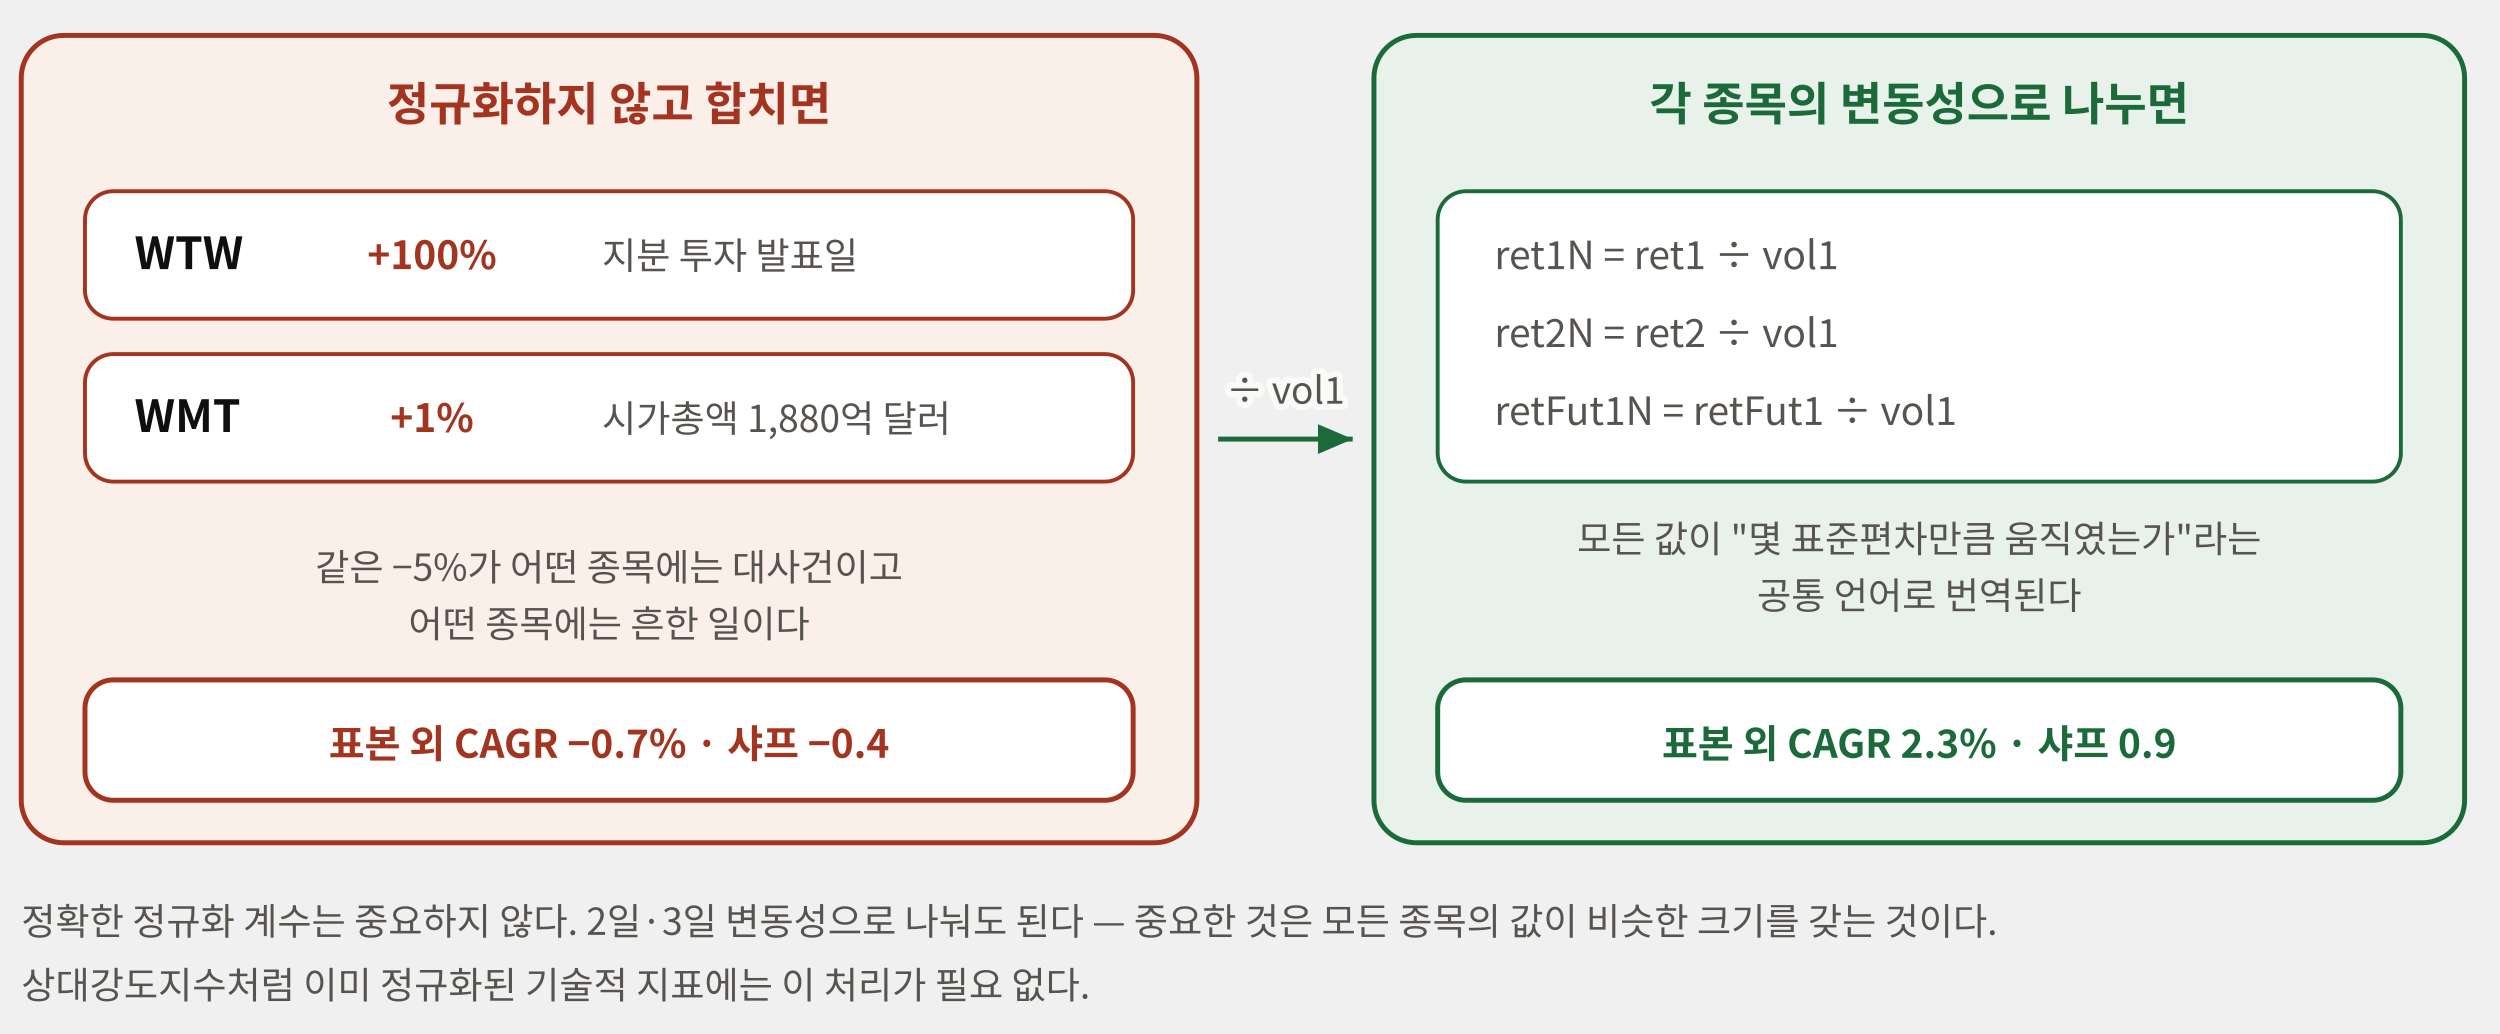
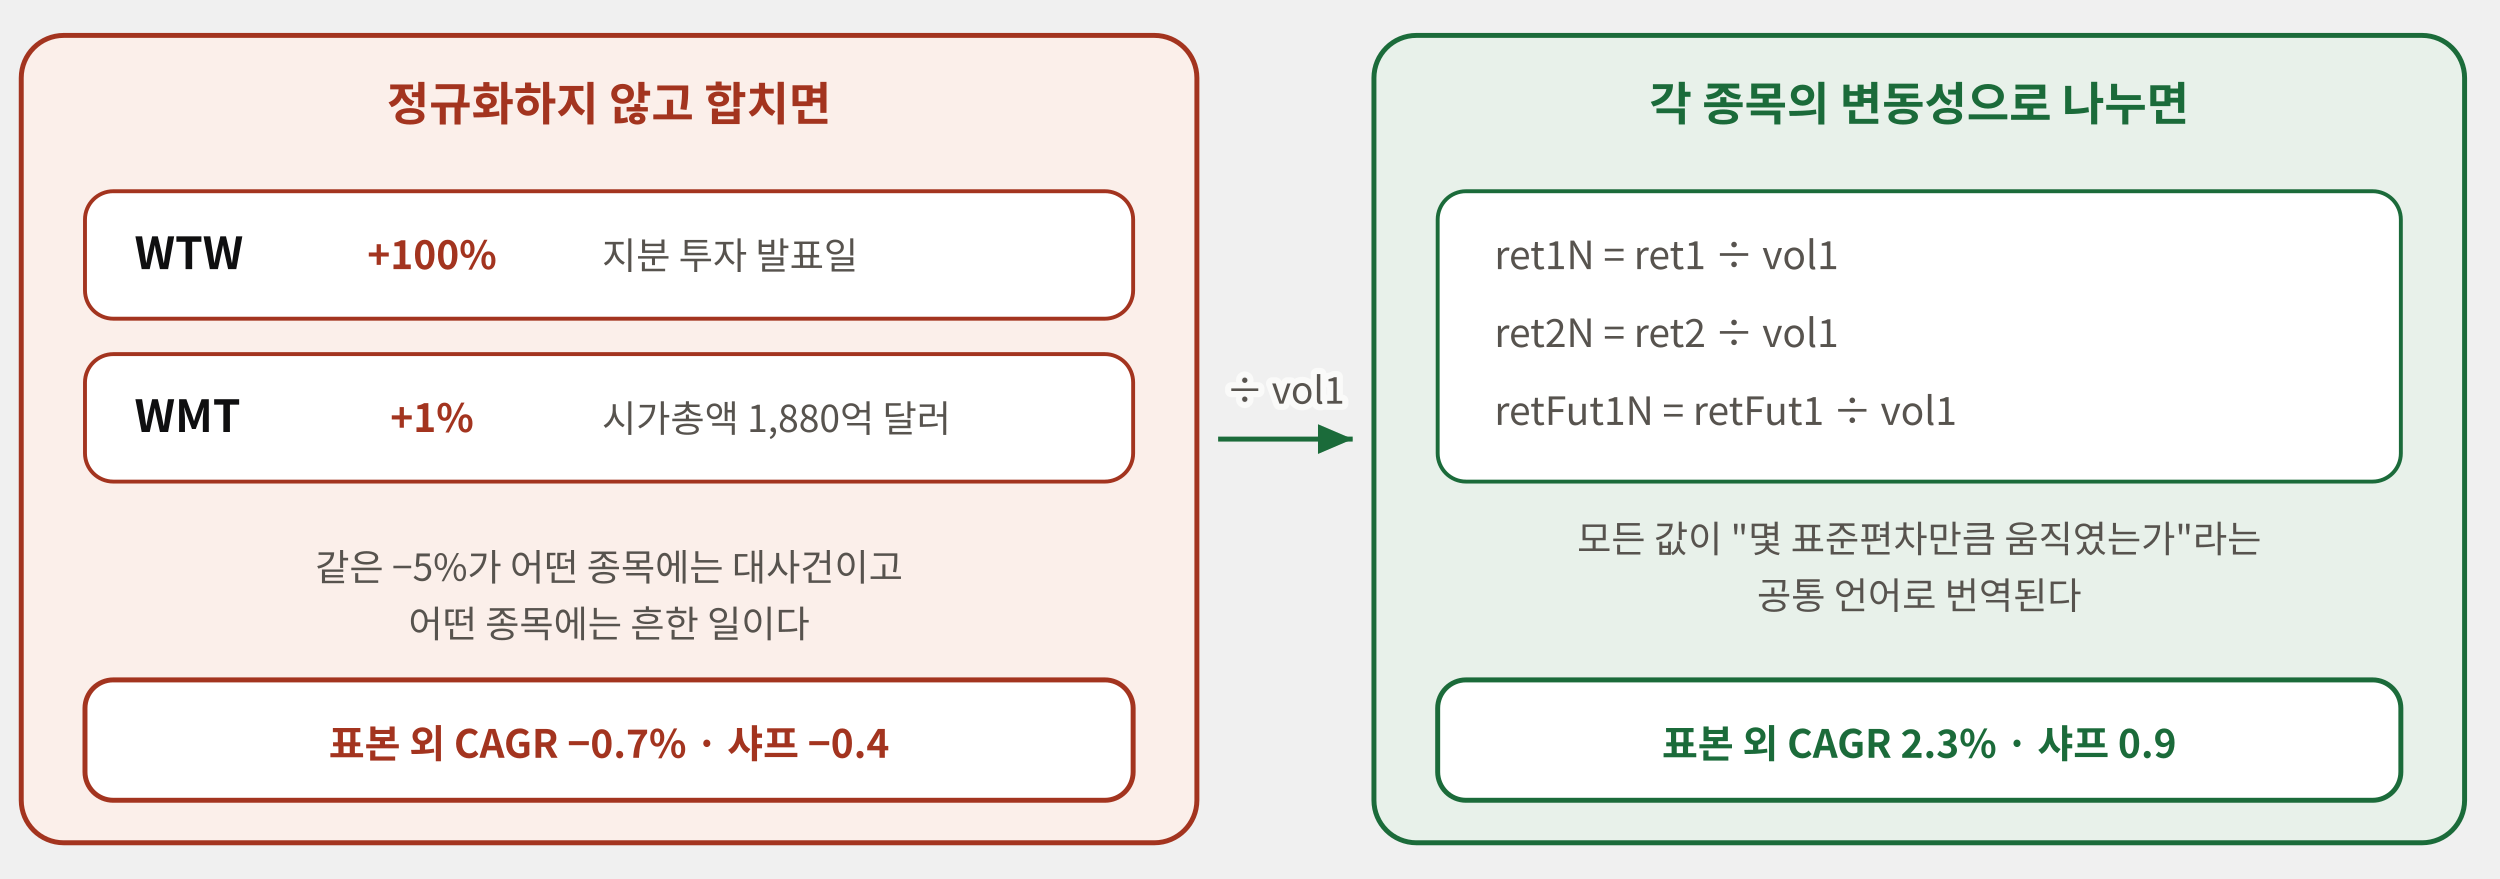
- <svg xmlns="http://www.w3.org/2000/svg" viewBox="10 24 706 292" font-family="Noto Sans CJK KR,Apple SD Gothic Neo,Malgun Gothic,Noto Sans KR,NanumGothic,Inter,system-ui,sans-serif" role="img">
+ <svg xmlns="http://www.w3.org/2000/svg" viewBox="10 24 706 248" font-family="Noto Sans CJK KR,Apple SD Gothic Neo,Malgun Gothic,Noto Sans KR,NanumGothic,Inter,system-ui,sans-serif" role="img">
  <defs>
    <marker id="ah" markerWidth="9" markerHeight="9" refX="7" refY="3" orient="auto">
      <path d="M0,0 L7,3 L0,6 Z" fill="#0F2C59" />
    </marker>
    <marker id="ahr" markerWidth="9" markerHeight="9" refX="7" refY="3" orient="auto">
      <path d="M0,0 L7,3 L0,6 Z" fill="#A3341F" />
    </marker>
    <marker id="ahg" markerWidth="9" markerHeight="9" refX="7" refY="3" orient="auto">
      <path d="M0,0 L7,3 L0,6 Z" fill="#1B6B3A" />
    </marker>
    <style>
      .t{fill:#0F0F10;font-size:13px;font-weight:700;text-anchor:middle}
      .tl{fill:#0F0F10;font-size:12.5px;font-weight:700;text-anchor:start}
      .s{fill:#57534E;font-size:10.5px;text-anchor:middle}
      .sl{fill:#57534E;font-size:10.5px;text-anchor:start}
      .sr{fill:#57534E;font-size:10.5px;text-anchor:end}
      .lab{fill:#0F2C59;font-size:11.5px;font-weight:700;text-anchor:middle}
      .labl{fill:#0F2C59;font-size:11.5px;font-weight:700;text-anchor:start}
      .box{fill:#fff;stroke:#0F2C59;stroke-width:1.4}
      .key{fill:#0F2C59;stroke:#0F2C59}
      .tk{fill:#fff;font-size:13px;font-weight:700;text-anchor:middle}
      .sk{fill:#C7D2E6;font-size:10.5px;text-anchor:middle}
      .good{fill:#E8F1EA;stroke:#1B6B3A;stroke-width:1.4}
      .goodt{fill:#1B6B3A;font-size:11px;font-weight:700;text-anchor:middle}
      .warn{fill:#FBEFEA;stroke:#A3341F;stroke-width:1.4}
      .warnt{fill:#A3341F;font-size:11px;font-weight:700;text-anchor:middle}
      .muted{fill:#F3F1EC;stroke:#8A8377;stroke-width:1.3}
      .mutedt{fill:#6B6357;font-size:10.5px;font-weight:700;text-anchor:middle}
      .a{stroke:#0F2C59;stroke-width:1.4;fill:none;marker-end:url(#ah)}
      .ar{stroke:#A3341F;stroke-width:1.4;fill:none;marker-end:url(#ahr)}
      .ag{stroke:#1B6B3A;stroke-width:1.4;fill:none;marker-end:url(#ahg)}
      .plain{stroke:#0F2C59;stroke-width:1.3;fill:none}
      .axis{stroke:#8A8377;stroke-width:1.1;fill:none}
      .grid{stroke:#E7E5E4;stroke-width:1;fill:none}
      .ln{stroke:#0F2C59;stroke-width:2.2;fill:none;stroke-linejoin:round;stroke-linecap:round}
      .lnr{stroke:#A3341F;stroke-width:2.2;fill:none;stroke-linejoin:round;stroke-linecap:round}
      .lng{stroke:#1B6B3A;stroke-width:2.2;fill:none;stroke-linejoin:round;stroke-linecap:round}
      .lnthin{stroke:#9AA9C4;stroke-width:1.1;fill:none;stroke-linejoin:round}
      .dash{stroke:#8A8377;stroke-width:1.2;fill:none;stroke-dasharray:5 4}
      .band{fill:#0F2C59;opacity:.07}
      .bandr{fill:#A3341F;opacity:.09}
      .edge{fill:none;stroke:#0F2C59;stroke-width:1.3}
      .halo{paint-order:stroke fill;stroke:#FAFAF9;stroke-width:3.5px;stroke-linejoin:round}
    </style>
  </defs>
  <rect class="warn" x="16" y="34" width="332" height="228" rx="12" />
  <text class="warnt" x="182" y="58" style="font-size:13px">정규화하지 않고 합치면</text>
  <rect x="34" y="78" width="296" height="36" rx="8" fill="#fff" stroke="#A3341F" stroke-width="1.1" />
  <text class="tl" x="48" y="100">WTW</text>
  <text class="warnt" x="132" y="100">+100%</text>
  <text class="sl" x="180" y="100">지분 투자 발표일</text>
  <rect x="34" y="124" width="296" height="36" rx="8" fill="#fff" stroke="#A3341F" stroke-width="1.1" />
  <text class="tl" x="48" y="146">WMT</text>
  <text class="warnt" x="132" y="146">+1%</text>
  <text class="sl" x="180" y="146">시가총액 1,880억 달러</text>
  <text class="s" x="182" y="188">같은 −5%가 어떤 종목에는 대사건이고</text>
  <text class="s" x="182" y="204">어떤 종목에는 흔한 일이다</text>
  <rect x="34" y="216" width="296" height="34" rx="8" fill="#fff" stroke="#A3341F" stroke-width="1.4" />
  <text class="warnt" x="182" y="238">표본 외 CAGR −0.7% · 샤프 −0.4</text>
  <path class="ag" d="M354,148 L392,148" />
  <text class="s halo" x="373" y="138">÷ vol1</text>
  <rect class="good" x="398" y="34" width="308" height="228" rx="12" />
  <text class="goodt" x="552" y="58" style="font-size:13px">각 종목의 변동성으로 나누면</text>
  <rect x="416" y="78" width="272" height="82" rx="8" fill="#fff" stroke="#1B6B3A" stroke-width="1.1" />
  <text class="sl" x="432" y="100" style="font-size:11px">ret1N = ret1 ÷ vol1</text>
  <text class="sl" x="432" y="122" style="font-size:11px">ret2N = ret2 ÷ vol1</text>
  <text class="sl" x="432" y="144" style="font-size:11px">retFut1N = retFut1 ÷ vol1</text>
  <text class="s" x="552" y="180">모든 값이 "몇 표준편차만큼 움직였는가"라는</text>
  <text class="s" x="552" y="196">공통 언어로 번역된다</text>
  <rect x="416" y="216" width="272" height="34" rx="8" fill="#fff" stroke="#1B6B3A" stroke-width="1.4" />
  <text class="goodt" x="552" y="238">표본 외 CAGR 2.3% · 샤프 0.9</text>
-   <text class="sl" x="16" y="288">정확한 정규화 계수는 중요하지 않다. 2일·3일 변동성으로 나눠도 된다 — 중요한 것은 모든 종목의 값이 비슷한 크기를 갖는 것이다.</text>
-   <text class="sl" x="16" y="306">상대강도지수처럼 이미 정규화된 기술적 지표에는 이 처리가 필요 없다.</text>
</svg>
